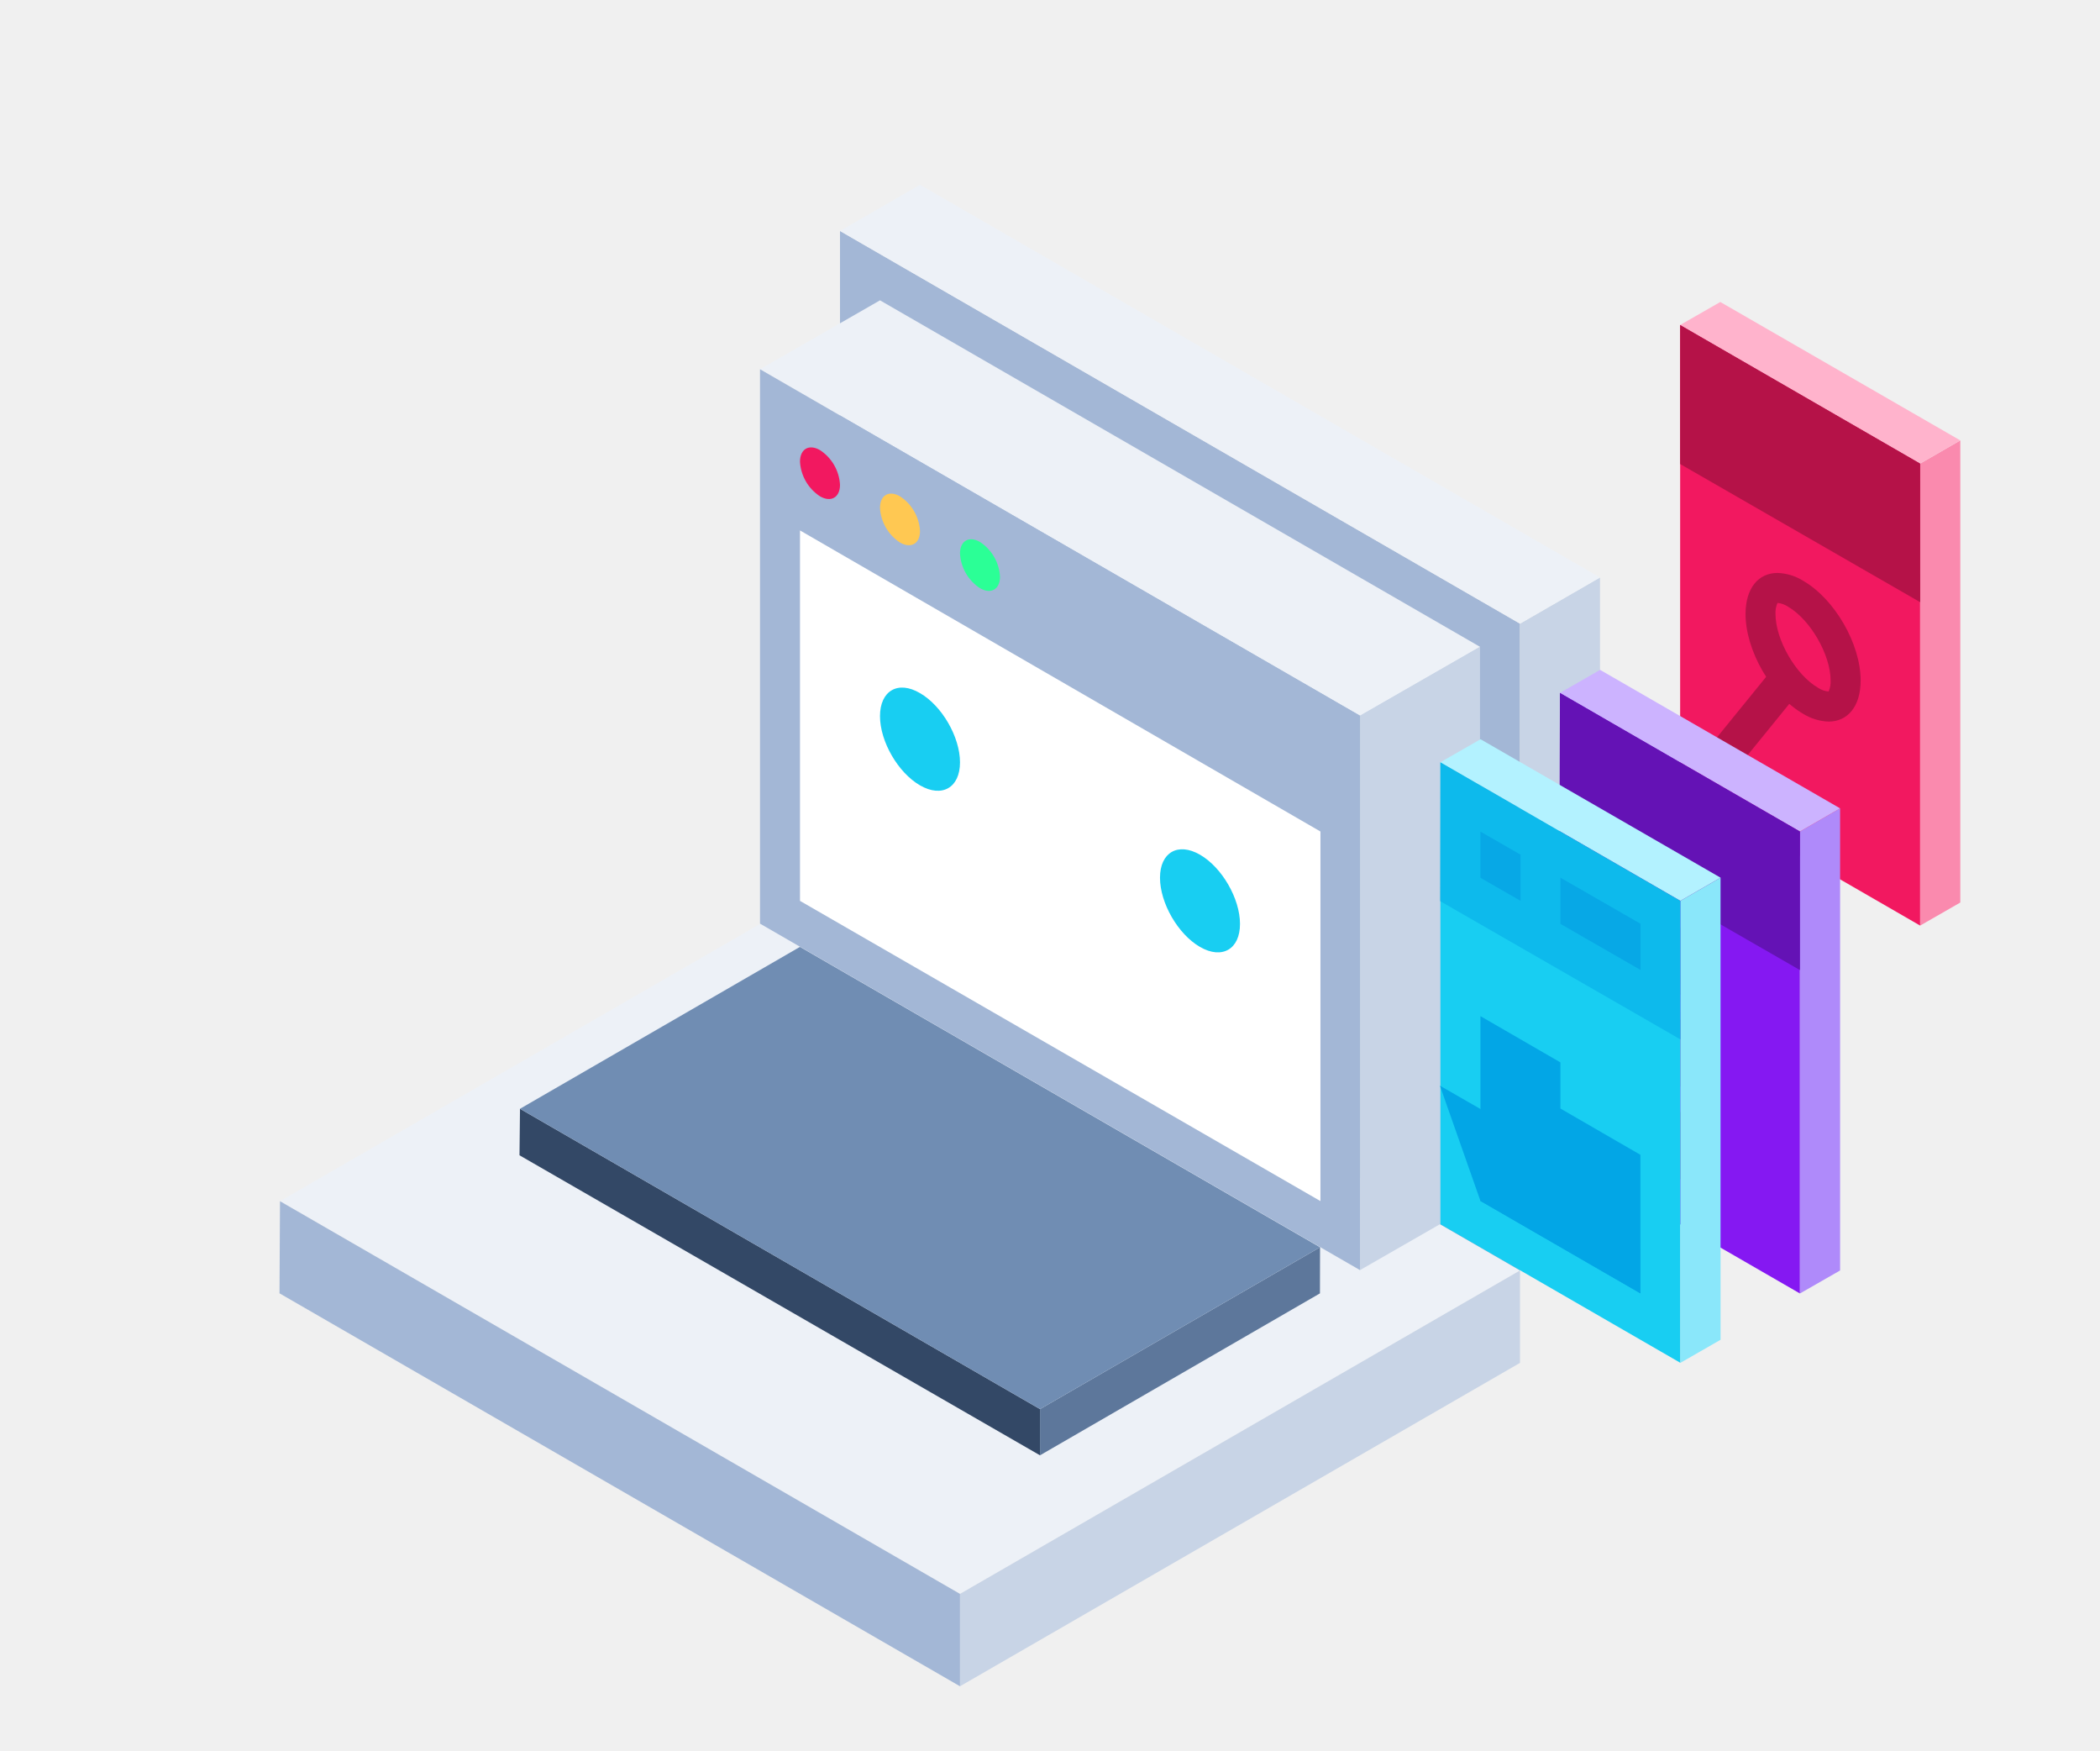
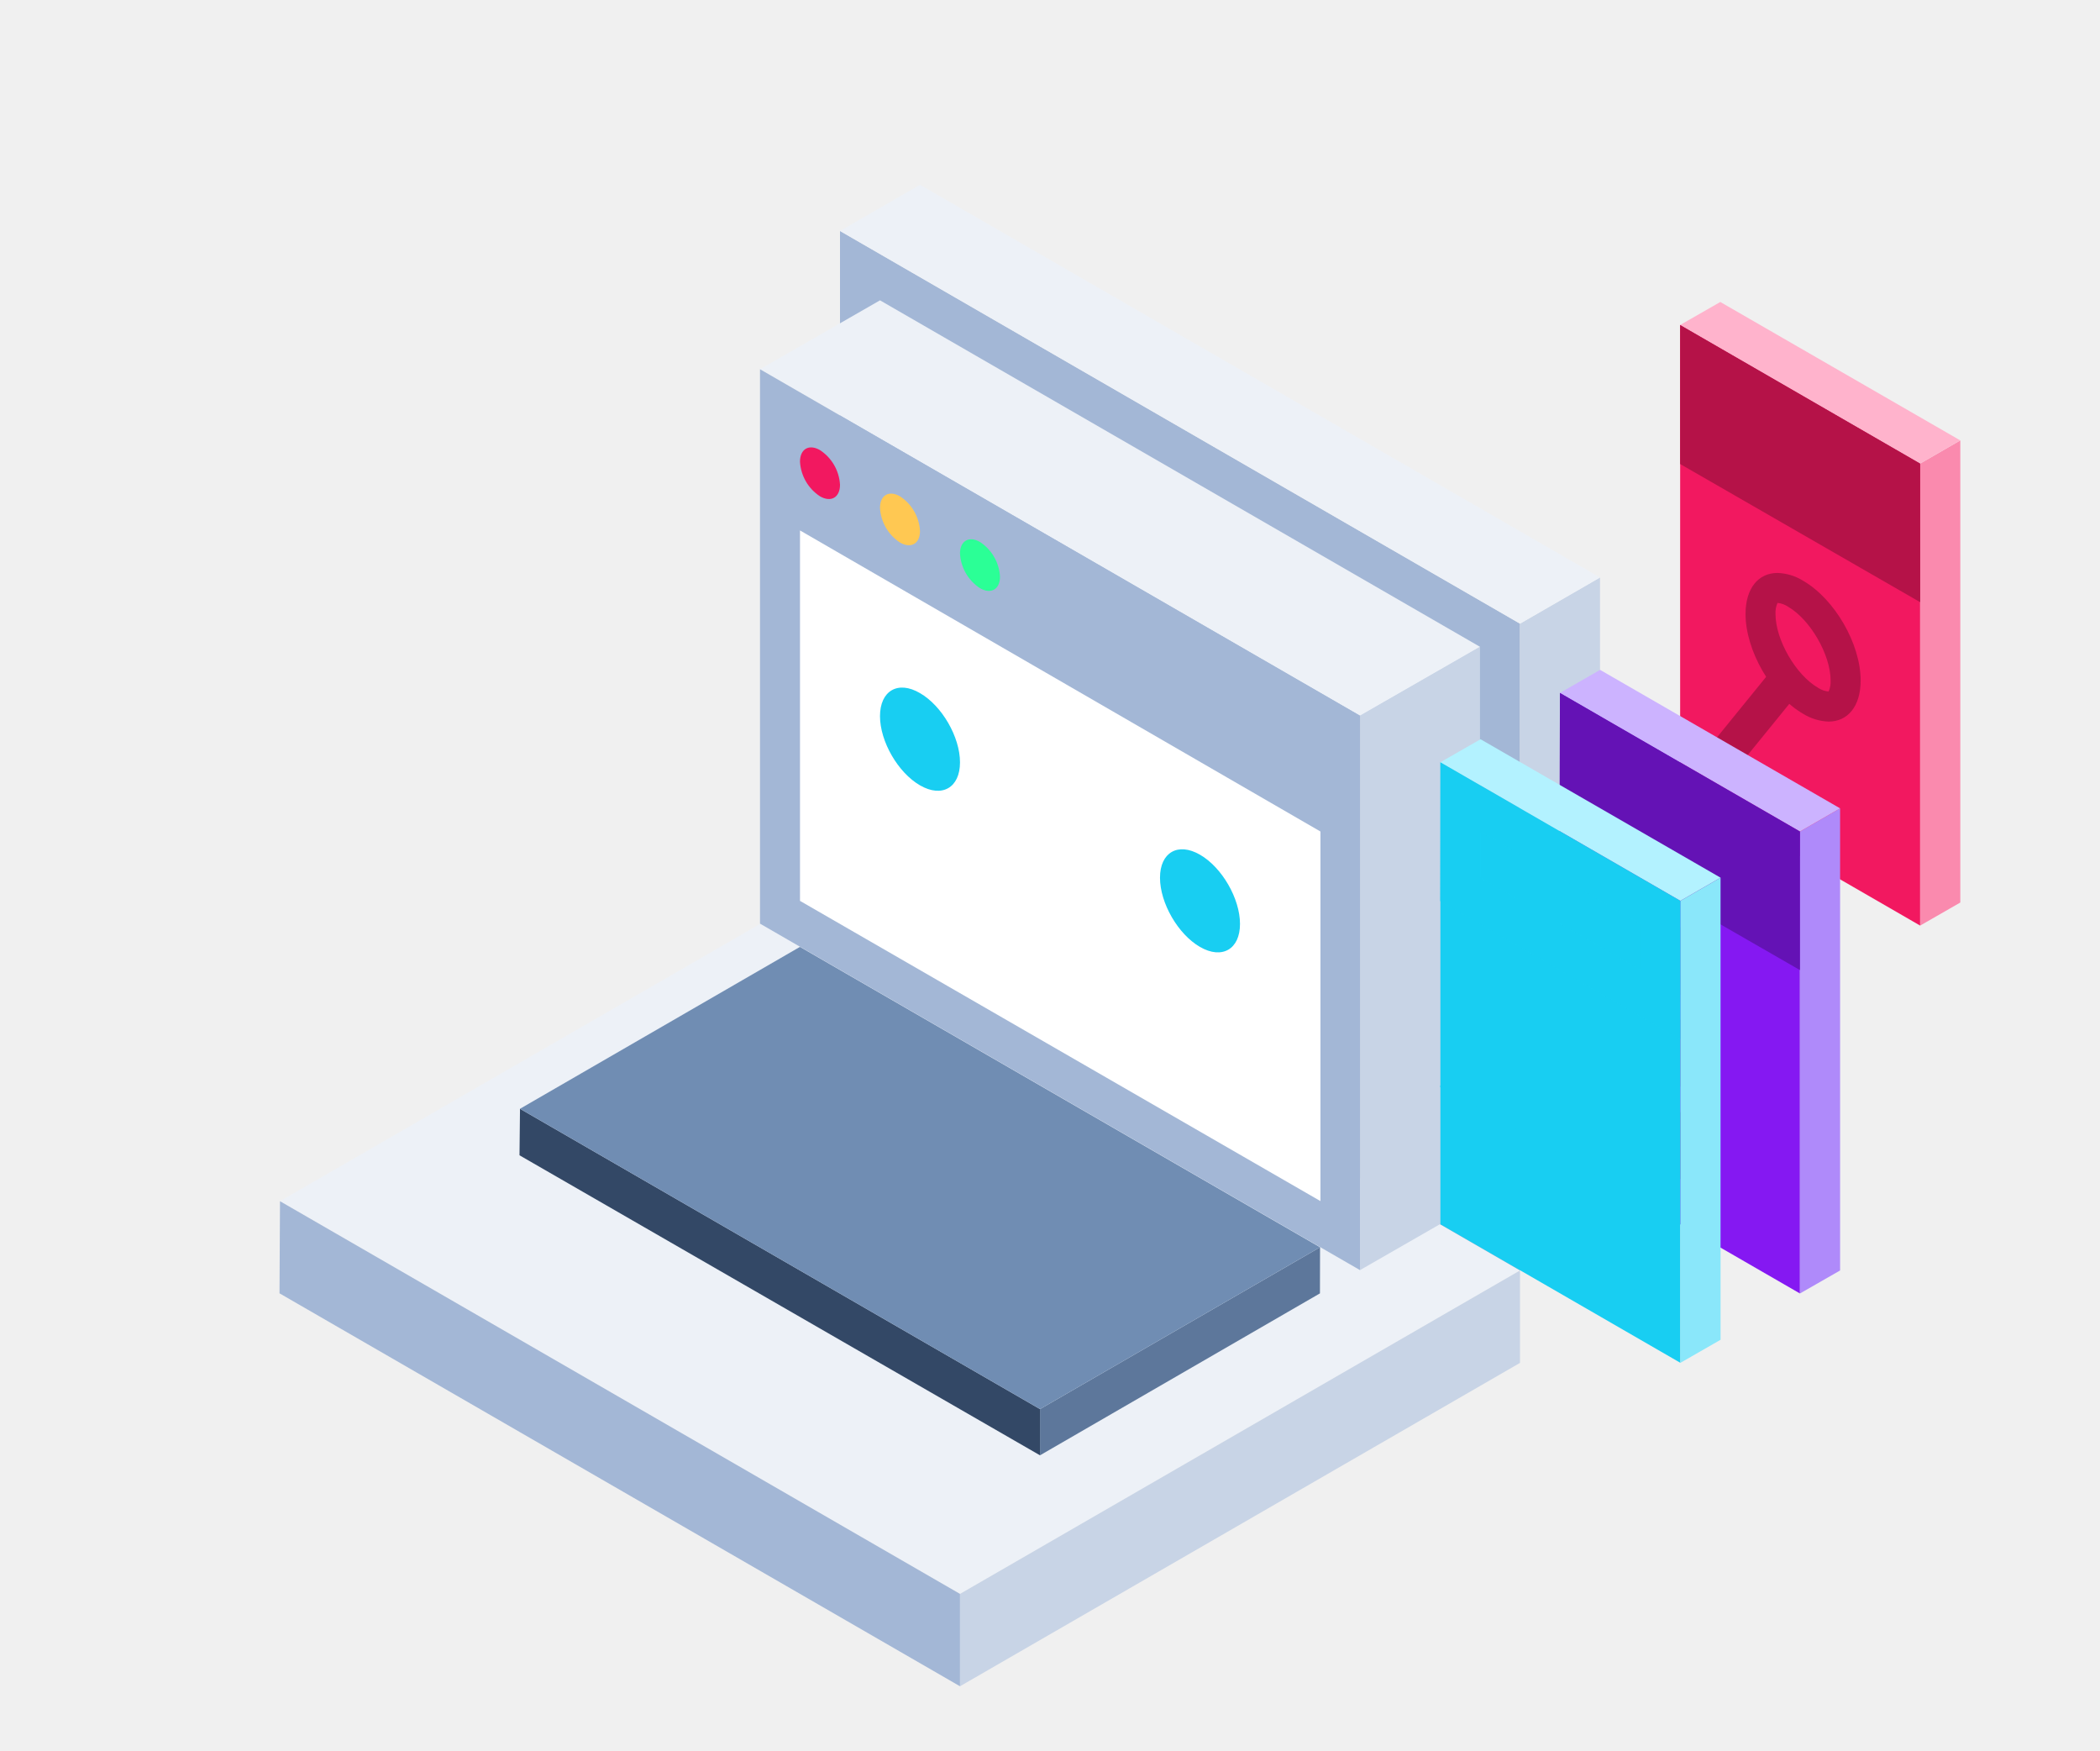
- <svg xmlns="http://www.w3.org/2000/svg" width="420" height="350" viewBox="0 0 420 350">
-   <g style="isolation:isolate">
-     <polygon points="304 254.03 168 175.51 56 240.18 192 318.7 304 254.03" fill="#edf1f7" />
-     <polygon points="304 254.03 304 124.7 168 46.18 168 175.51 304 254.03" fill="#a3b7d6" />
-     <polygon points="304 124.7 320 115.47 320 244.8 304 254.03 304 124.7" fill="#c8d4e6" />
-     <polygon points="320 115.47 184 36.95 168 46.18 304 124.7 320 115.47" fill="#edf1f7" />
-     <polygon points="304 254.03 304 272.51 192 337.17 192 318.7 304 254.03" fill="#c8d4e6" />
-     <polygon points="192 318.7 56 240.18 55.9 258.6 192 337.17 192 318.7" fill="#a3b7d6" />
-     <polygon points="263.99 258.61 208 290.99 208 281.75 264.01 249.39 263.99 258.61" fill="#5d779b" />
-     <polygon points="208 281.75 104 221.7 103.9 231 208 290.99 208 281.75" fill="#334866" />
-     <polygon points="208 281.75 264.01 249.39 159.99 189.33 104 221.7 208 281.75" fill="#708db3" />
-     <polygon points="296 129.33 272 143.11 272 253.96 296 240.18 296 129.33" fill="#c8d4e6" />
-     <polygon points="296 129.33 176 60.05 152 73.83 272 143.11 296 129.33" fill="#edf1f7" />
-     <polygon points="272 253.96 152 184.68 152 73.83 272 143.11 272 253.96" fill="#a3b7d6" />
-     <path d="M164,90c-2.2-1.27-4-.23-4,2.31a8.87,8.87,0,0,0,4,6.93c2.2,1.27,4,.23,4-2.31A8.87,8.87,0,0,0,164,90Z" fill="#f21860" />
-     <path d="M180,99.24c-2.2-1.27-4-.23-4,2.31a8.87,8.87,0,0,0,4,6.93c2.2,1.27,4,.23,4-2.31A8.87,8.87,0,0,0,180,99.24Z" fill="#ffc852" />
-     <path d="M196,108.37c-2.2-1.27-4-.23-4,2.31a8.87,8.87,0,0,0,4,6.93c2.2,1.27,4,.23,4-2.31A8.87,8.87,0,0,0,196,108.37Z" fill="#2bff96" />
-     <polygon points="264.09 240.16 160 180.13 160 106.06 264.09 166.26 264.09 240.16" fill="#fff" />
-     <polygon points="384.03 185.07 336.03 157.36 336.03 64.98 384.03 92.69 384.03 185.07" fill="#f21860" />
-     <polygon points="384.03 185.07 392.06 180.46 392.06 88.06 384.03 92.69 384.03 185.07" fill="#fa8aae" />
-     <polygon points="344.06 60.38 336.03 64.98 384.03 92.69 392.06 88.06 344.06 60.38" fill="#ffb3cc" />
-     <polygon points="384.03 92.69 384.04 120.41 336.03 92.78 336.03 64.98 384.03 92.69" fill="#b51248" />
-     <line x1="345.56" y1="150.32" x2="363.29" y2="128.5" fill="#b51248" stroke="#b51248" stroke-linecap="round" stroke-miterlimit="10" stroke-width="7" />
-     <path d="M365.73,141.27a7.52,7.52,0,0,1-3.61-1.16c-5.42-3.13-10-11.08-10-17.35,0-1.57.33-5.21,3.39-5.21a7.52,7.52,0,0,1,3.61,1.16c5.43,3.14,10,11.08,10,17.35C369.13,137.63,368.79,141.27,365.73,141.27Z" fill="#f21860" />
-     <path d="M355.51,120.55a4.57,4.57,0,0,1,2.1.76c4.45,2.58,8.51,9.61,8.51,14.75a4.74,4.74,0,0,1-.4,2.21,4.56,4.56,0,0,1-2.11-.75c-4.45-2.57-8.51-9.6-8.51-14.75a4.76,4.76,0,0,1,.4-2.21m0-6c-3.78,0-6.39,3-6.39,8.21,0,7.32,5.18,16.29,11.51,19.95a10.37,10.37,0,0,0,5.11,1.56c3.78,0,6.4-3,6.4-8.21,0-7.31-5.18-16.29-11.51-19.95a10.36,10.36,0,0,0-5.11-1.56h0Z" fill="#b51248" />
-     <polygon points="359.99 258.63 311.99 230.92 311.99 138.55 359.99 166.26 359.99 258.63" fill="#8518f2" />
-     <polygon points="359.99 258.63 368.02 254.03 368.02 161.63 359.99 166.26 359.99 258.63" fill="#af8afa" />
-     <polygon points="320.02 133.94 311.99 138.55 359.99 166.26 368.02 161.63 320.02 133.94" fill="#ccb3ff" />
-     <polygon points="359.99 166.26 359.99 193.97 311.9 166.3 311.99 138.55 359.99 166.26" fill="#6412b5" />
-     <polygon points="343.9 240.31 327.88 231.01 335.99 222.16 343.9 240.31" fill="#6412b5" />
-     <polygon points="343.9 221.81 327.88 212.51 335.99 203.66 343.9 221.81" fill="#6412b5" opacity="0.75" />
-     <polygon points="343.9 203.37 327.88 194.07 335.99 185.22 343.9 203.37" fill="#6412b5" opacity="0.5" />
-     <polygon points="336.08 272.5 288.08 244.79 288.08 152.41 336.08 180.12 336.08 272.5" fill="#18cef2" />
-     <g style="mix-blend-mode:multiply">
-       <polygon points="328.09 258.61 296.09 240.13 296.09 203.18 312.08 212.42 312.08 221.65 328.08 230.9 328.09 258.61" fill="#18cef2" style="mix-blend-mode:multiply" />
-       <polygon points="328.09 258.61 320.07 235.52 287.99 217.09 296.09 240.13 328.09 258.61" fill="#18cef2" />
-     </g>
-     <polygon points="336.08 272.5 344.11 267.89 344.11 175.49 336.08 180.12 336.08 272.5" fill="#8ae7fa" />
-     <polygon points="296.11 147.81 288.08 152.41 336.08 180.12 344.11 175.49 296.11 147.81" fill="#b3f2ff" />
-     <polygon points="336.08 180.12 336.09 207.83 287.99 180.16 288.08 152.41 336.08 180.12" fill="#18cef2" opacity="0.5" style="mix-blend-mode:multiply" />
-     <polygon points="312.08 175.49 312.08 184.73 328.1 193.94 328.1 184.7 312.08 175.49" fill="#18cef2" opacity="0.5" style="mix-blend-mode:multiply" />
-     <polygon points="296.09 166.28 296.09 175.52 304.11 180.12 304.11 170.89 296.09 166.28" fill="#18cef2" opacity="0.5" style="mix-blend-mode:multiply" />
-     <path d="M240,170.9c4.4,2.54,8,8.77,8,13.84s-3.6,7.14-8,4.6-8-8.77-8-13.84S235.6,168.36,240,170.9Z" fill="#18cef2" />
-     <path d="M184,138.59c4.4,2.54,8,8.77,8,13.84s-3.6,7.14-8,4.6-8-8.77-8-13.84S179.59,136,184,138.59Z" fill="#18cef2" />
+ <svg xmlns="http://www.w3.org/2000/svg" height="350" viewBox="0 0 420 350" width="420">
+   <path d="m304 254.03-136-78.52-112 64.67 136 78.52z" fill="#edf1f7" />
+   <path d="m304 254.03v-129.33l-136-78.52v129.33z" fill="#a3b7d6" />
+   <path d="m304 124.7 16-9.23v129.33l-16 9.23z" fill="#c8d4e6" />
+   <path d="m320 115.47-136-78.52-16 9.23 136 78.52z" fill="#edf1f7" />
+   <path d="m304 254.03v18.48l-112 64.66v-18.47z" fill="#c8d4e6" />
+   <path d="m192 318.7-136-78.52-.1 18.42 136.1 78.57z" fill="#a3b7d6" />
+   <path d="m263.99 258.61-55.99 32.38v-9.24l56.01-32.36z" fill="#5d779b" />
+   <path d="m208 281.75-104-60.05-.1 9.3 104.1 59.99z" fill="#334866" />
+   <path d="m208 281.75 56.01-32.36-104.02-60.06-55.99 32.37z" fill="#708db3" />
+   <path d="m296 129.33-24 13.78v110.85l24-13.78z" fill="#c8d4e6" />
+   <path d="m296 129.33-120-69.28-24 13.78 120 69.28z" fill="#edf1f7" />
+   <path d="m272 253.96-120-69.28v-110.85l120 69.28z" fill="#a3b7d6" />
+   <path d="m164 90c-2.2-1.27-4-.23-4 2.31a8.87 8.87 0 0 0 4 6.93c2.2 1.27 4 .23 4-2.31a8.87 8.87 0 0 0 -4-6.93z" fill="#f21860" />
+   <path d="m180 99.24c-2.2-1.27-4-.23-4 2.31a8.87 8.87 0 0 0 4 6.93c2.2 1.27 4 .23 4-2.31a8.87 8.87 0 0 0 -4-6.93z" fill="#ffc852" />
+   <path d="m196 108.37c-2.2-1.27-4-.23-4 2.31a8.87 8.87 0 0 0 4 6.93c2.2 1.27 4 .23 4-2.31a8.87 8.87 0 0 0 -4-6.93z" fill="#2bff96" />
+   <path d="m264.09 240.16-104.09-60.03v-74.07l104.09 60.2z" fill="#fff" />
+   <path d="m384.03 185.07-48-27.71v-92.38l48 27.71z" fill="#f21860" />
+   <path d="m384.03 185.07 8.03-4.61v-92.4l-8.03 4.63z" fill="#fa8aae" />
+   <path d="m344.06 60.38-8.03 4.6 48 27.71 8.03-4.63z" fill="#ffb3cc" />
+   <path d="m384.03 92.69.01 27.72-48.01-27.63v-27.8z" fill="#b51248" />
+   <path d="m345.56 150.32 17.73-21.82" fill="#b51248" stroke="#b51248" stroke-linecap="round" stroke-miterlimit="10" stroke-width="7" />
+   <path d="m365.73 141.27a7.52 7.52 0 0 1 -3.61-1.16c-5.42-3.13-10-11.08-10-17.35 0-1.57.33-5.21 3.39-5.21a7.52 7.52 0 0 1 3.61 1.16c5.43 3.14 10 11.08 10 17.35.01 1.57-.33 5.21-3.39 5.21z" fill="#f21860" />
+   <path d="m355.51 120.55a4.57 4.57 0 0 1 2.1.76c4.45 2.58 8.51 9.61 8.51 14.75a4.74 4.74 0 0 1 -.4 2.21 4.56 4.56 0 0 1 -2.11-.75c-4.45-2.57-8.51-9.6-8.51-14.75a4.76 4.76 0 0 1 .4-2.21m0-6c-3.78 0-6.39 3-6.39 8.21 0 7.32 5.18 16.29 11.51 19.95a10.37 10.37 0 0 0 5.11 1.56c3.78 0 6.4-3 6.4-8.21 0-7.31-5.18-16.29-11.51-19.95a10.36 10.36 0 0 0 -5.11-1.56z" fill="#b51248" />
+   <path d="m359.99 258.63-48-27.71v-92.37l48 27.71z" fill="#8518f2" />
+   <path d="m359.99 258.63 8.03-4.6v-92.4l-8.03 4.63z" fill="#af8afa" />
+   <path d="m320.02 133.94-8.03 4.61 48 27.71 8.03-4.63z" fill="#ccb3ff" />
+   <path d="m359.99 166.26v27.71l-48.09-27.67.09-27.75z" fill="#6412b5" />
+   <path d="m343.9 240.31-16.02-9.3 8.11-8.85z" fill="#6412b5" />
+   <path d="m343.9 221.81-16.02-9.3 8.11-8.85z" fill="#6412b5" opacity=".75" />
+   <path d="m343.9 203.37-16.02-9.3 8.11-8.85z" fill="#6412b5" opacity=".5" />
+   <path d="m336.08 272.5-48-27.71v-92.38l48 27.71z" fill="#18cef2" />
+   <path d="m328.09 258.61-32-18.48v-36.95l15.99 9.24v9.23l16 9.25z" fill="#18cef2" />
+   <path d="m328.09 258.61-8.02-23.09-32.08-18.43 8.1 23.04z" fill="#18cef2" />
+   <path d="m336.08 272.5 8.03-4.61v-92.4l-8.03 4.63z" fill="#8ae7fa" />
+   <path d="m296.11 147.81-8.03 4.6 48 27.71 8.03-4.63z" fill="#b3f2ff" />
+   <g fill="#18cef2">
+     <path d="m336.08 180.12.01 27.71-48.1-27.67.09-27.75z" opacity=".5" />
+     <path d="m312.08 175.49v9.24l16.02 9.21v-9.24z" opacity=".5" />
+     <path d="m296.09 166.28v9.24l8.02 4.6v-9.23z" opacity=".5" />
+     <path d="m240 170.9c4.4 2.54 8 8.77 8 13.84s-3.6 7.14-8 4.6-8-8.77-8-13.84 3.6-7.14 8-4.6z" />
+     <path d="m184 138.59c4.4 2.54 8 8.77 8 13.84s-3.6 7.14-8 4.6-8-8.77-8-13.84 3.59-7.19 8-4.6z" />
  </g>
</svg>
